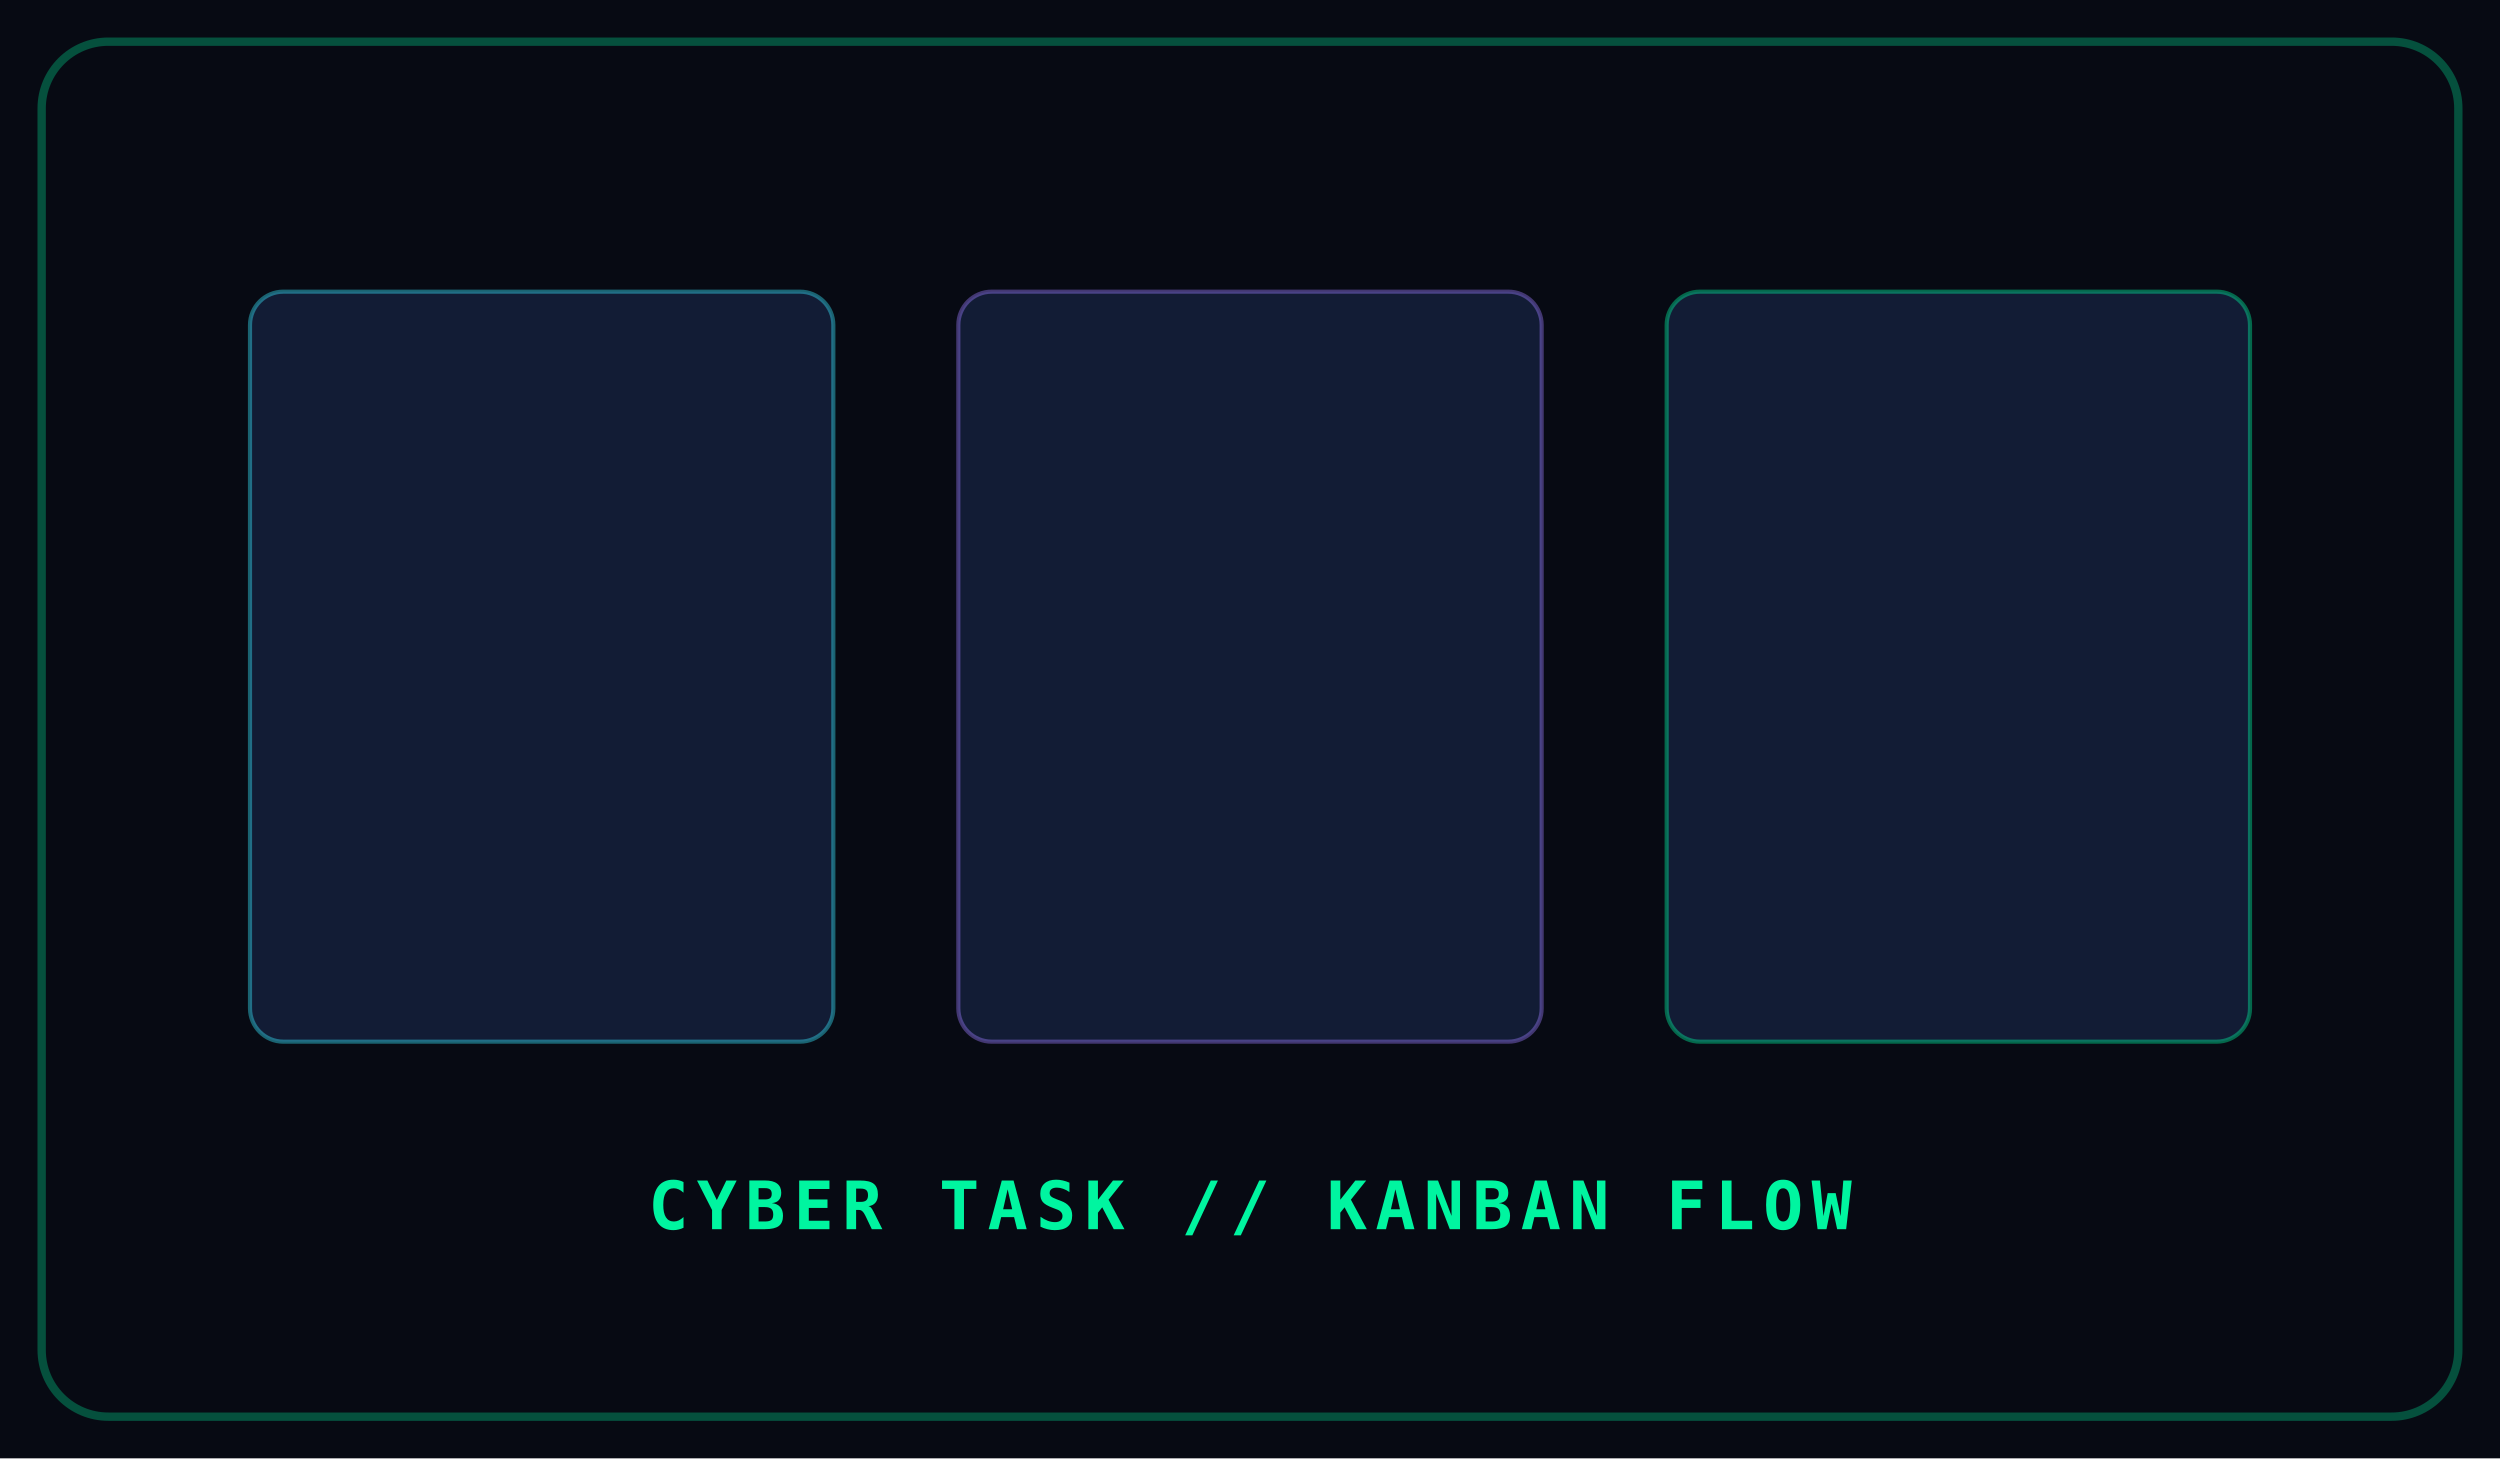
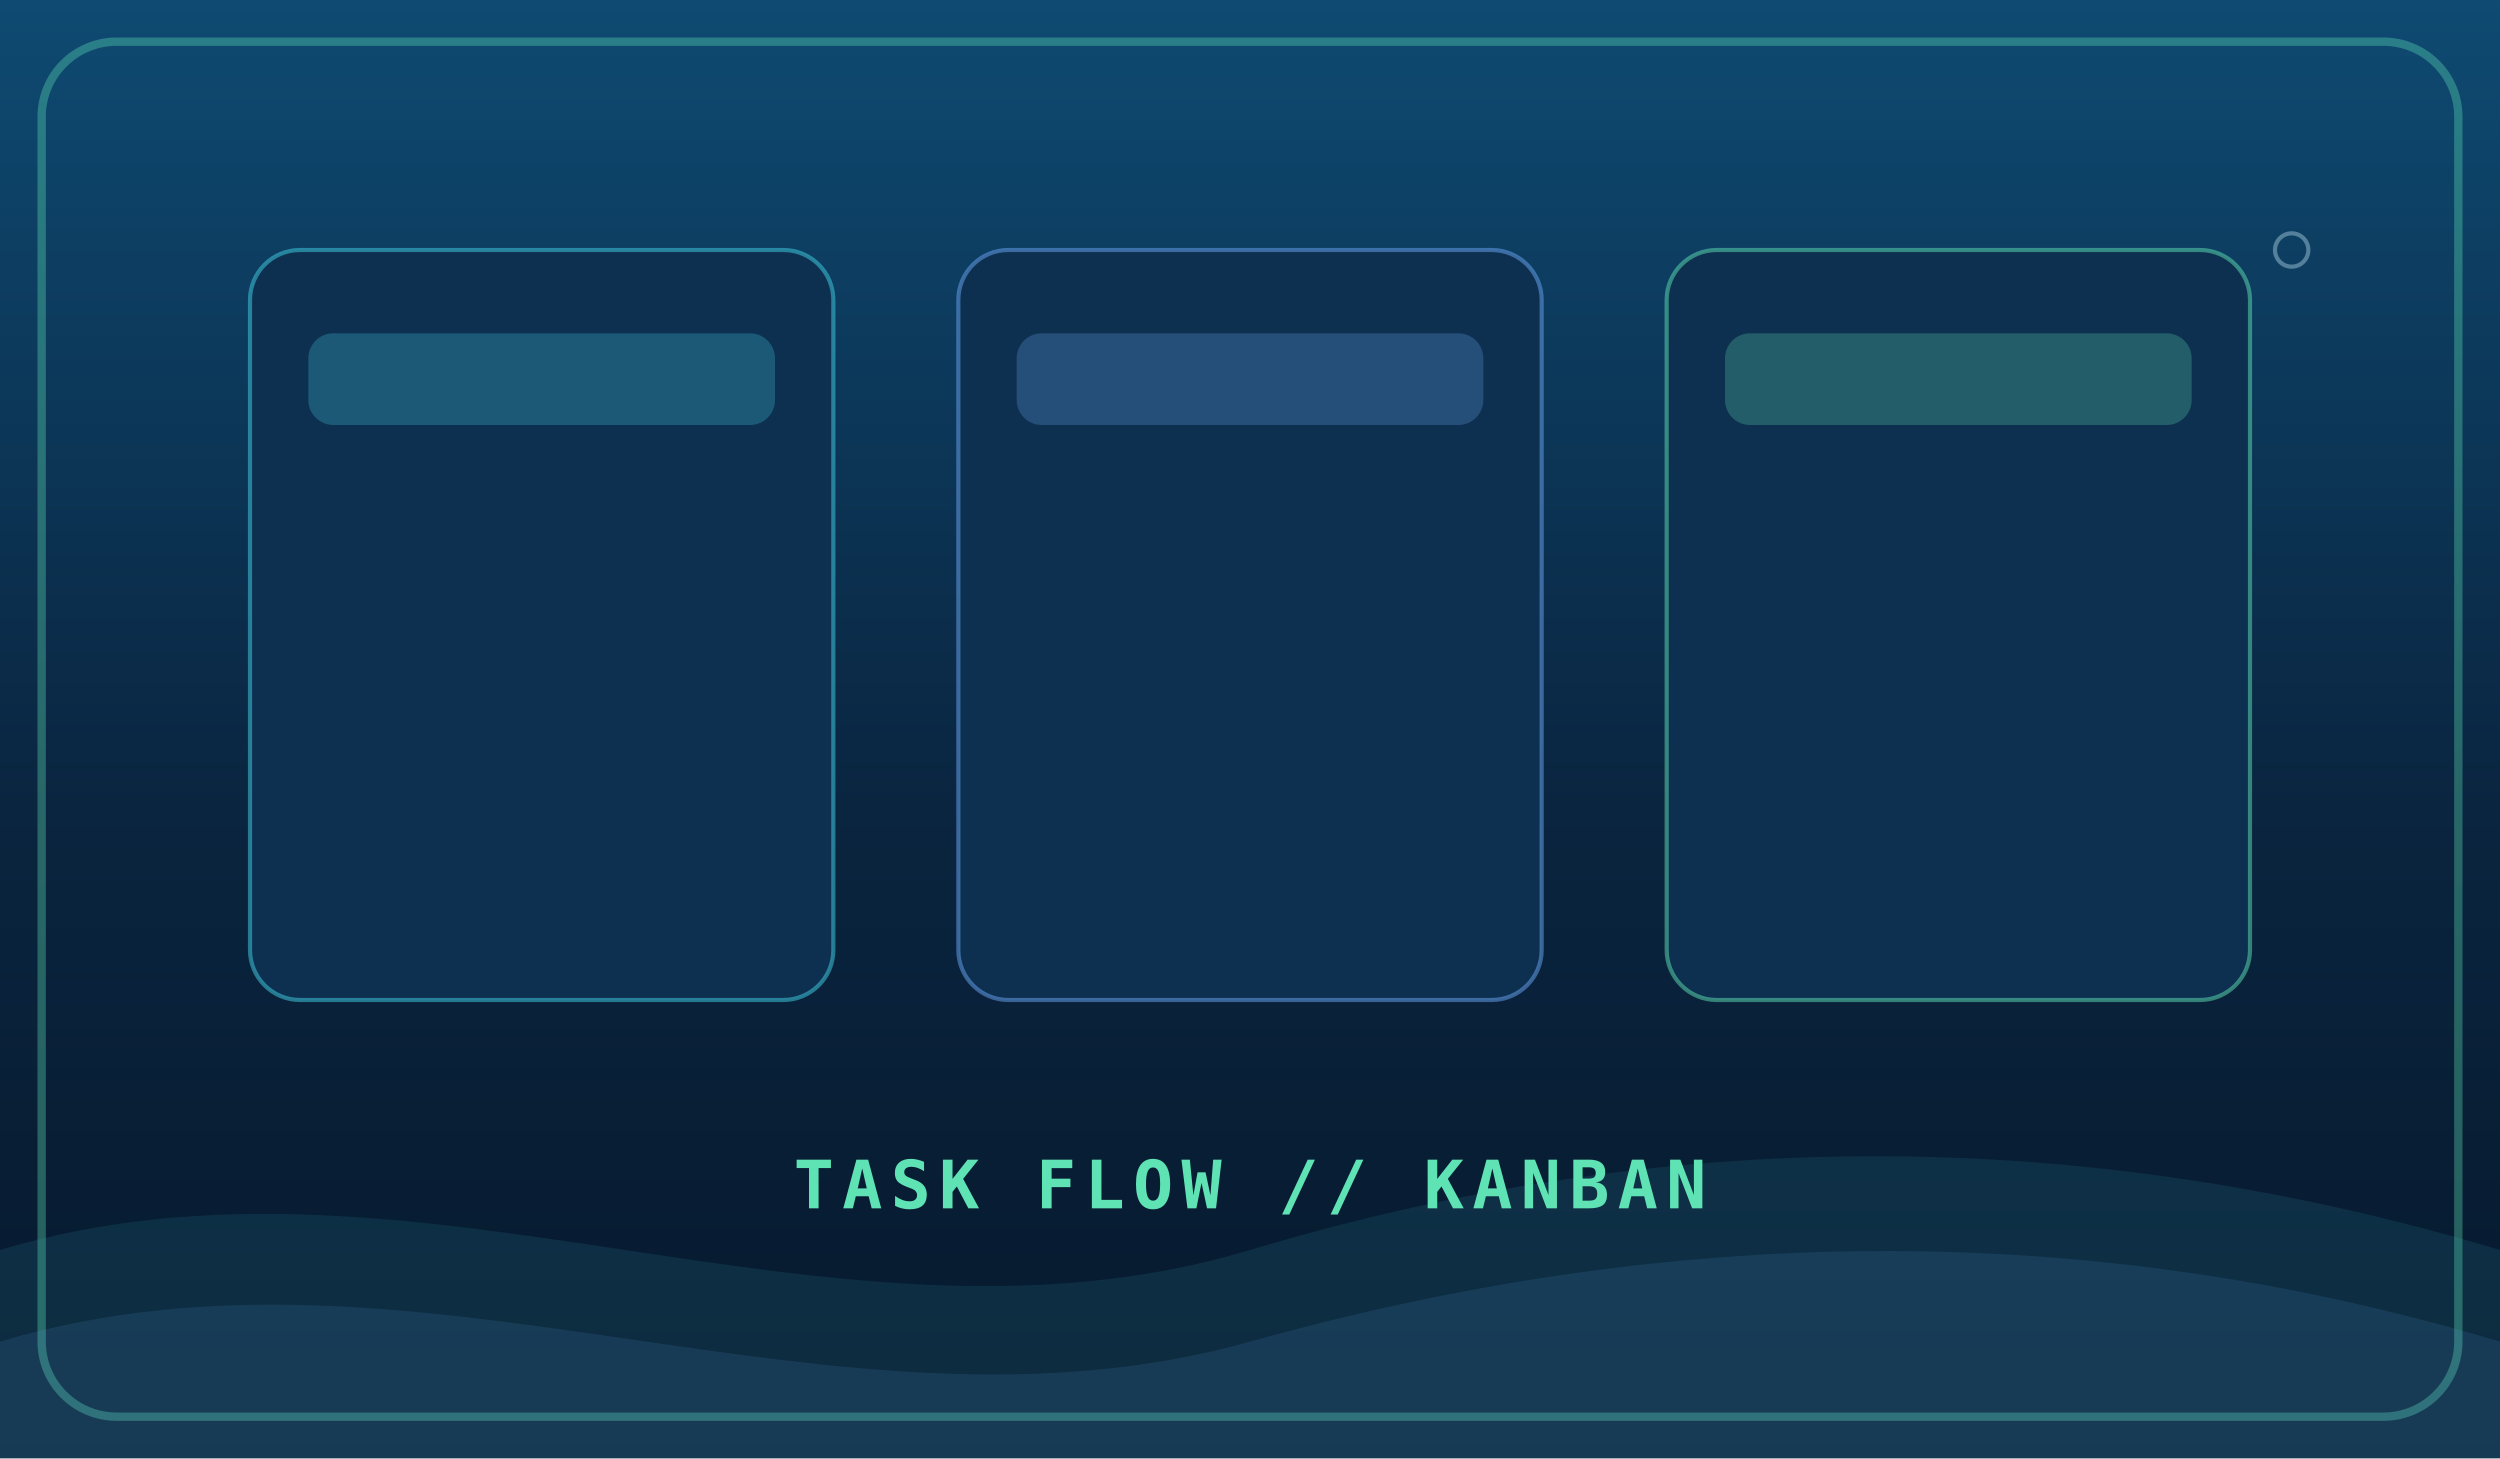
<svg xmlns="http://www.w3.org/2000/svg" viewBox="0 0 600 350" fill="none">
-   <rect width="600" height="350" fill="#070A13" />
-   <rect x="10" y="10" width="580" height="330" rx="16" stroke="#00F5A0" stroke-opacity="0.3" stroke-width="2" />
-   <rect x="60" y="70" width="140" height="180" rx="8" fill="#121C35" stroke="#38E8FF" stroke-opacity="0.4" />
-   <rect x="230" y="70" width="140" height="180" rx="8" fill="#121C35" stroke="#9B7CFF" stroke-opacity="0.4" />
-   <rect x="400" y="70" width="140" height="180" rx="8" fill="#121C35" stroke="#00F5A0" stroke-opacity="0.4" />
-   <text x="300" y="295" text-anchor="middle" fill="#00F5A0" font-family="monospace" font-size="16" font-weight="bold" letter-spacing="2">CYBER TASK // KANBAN FLOW</text>
+   <defs>
+     <linearGradient id="sea" x1="0" y1="0" x2="0" y2="1">
+       <stop offset="0" stop-color="#0E4A72" />
+       <stop offset="0.55" stop-color="#0A2540" />
+       <stop offset="1" stop-color="#06182B" />
+     </linearGradient>
+   </defs>
+   <rect width="600" height="350" fill="url(#sea)" />
+   <rect x="10" y="10" width="580" height="330" rx="18" stroke="#5FE3B5" stroke-opacity="0.35" stroke-width="2" />
+   <path d="M0 300 C 100 270, 200 330, 300 300 S 500 270, 600 300 V350 H0 Z" fill="#43D3E6" opacity="0.10" />
+   <path d="M0 322 C 100 292, 200 350, 300 322 S 500 292, 600 322 V350 H0 Z" fill="#6AA7F5" opacity="0.12" />
+   <circle cx="90" cy="70" r="5" stroke="#9CC2D6" stroke-opacity="0.5" />
+   <circle cx="520" cy="100" r="8" stroke="#9CC2D6" stroke-opacity="0.4" />
+   <circle cx="550" cy="60" r="4" stroke="#9CC2D6" stroke-opacity="0.5" />
+   <rect x="60" y="60" width="140" height="180" rx="12" fill="#0E3050" stroke="#43D3E6" stroke-opacity="0.5" />
+   <rect x="230" y="60" width="140" height="180" rx="12" fill="#0E3050" stroke="#6AA7F5" stroke-opacity="0.5" />
+   <rect x="400" y="60" width="140" height="180" rx="12" fill="#0E3050" stroke="#5FE3B5" stroke-opacity="0.5" />
+   <rect x="74" y="80" width="112" height="22" rx="6" fill="#43D3E6" opacity="0.25" />
+   <rect x="244" y="80" width="112" height="22" rx="6" fill="#6AA7F5" opacity="0.25" />
+   <rect x="414" y="80" width="112" height="22" rx="6" fill="#5FE3B5" opacity="0.25" />
+   <text x="300" y="290" text-anchor="middle" fill="#5FE3B5" font-family="monospace" font-size="16" font-weight="bold" letter-spacing="2">TASK FLOW // KANBAN</text>
</svg>
